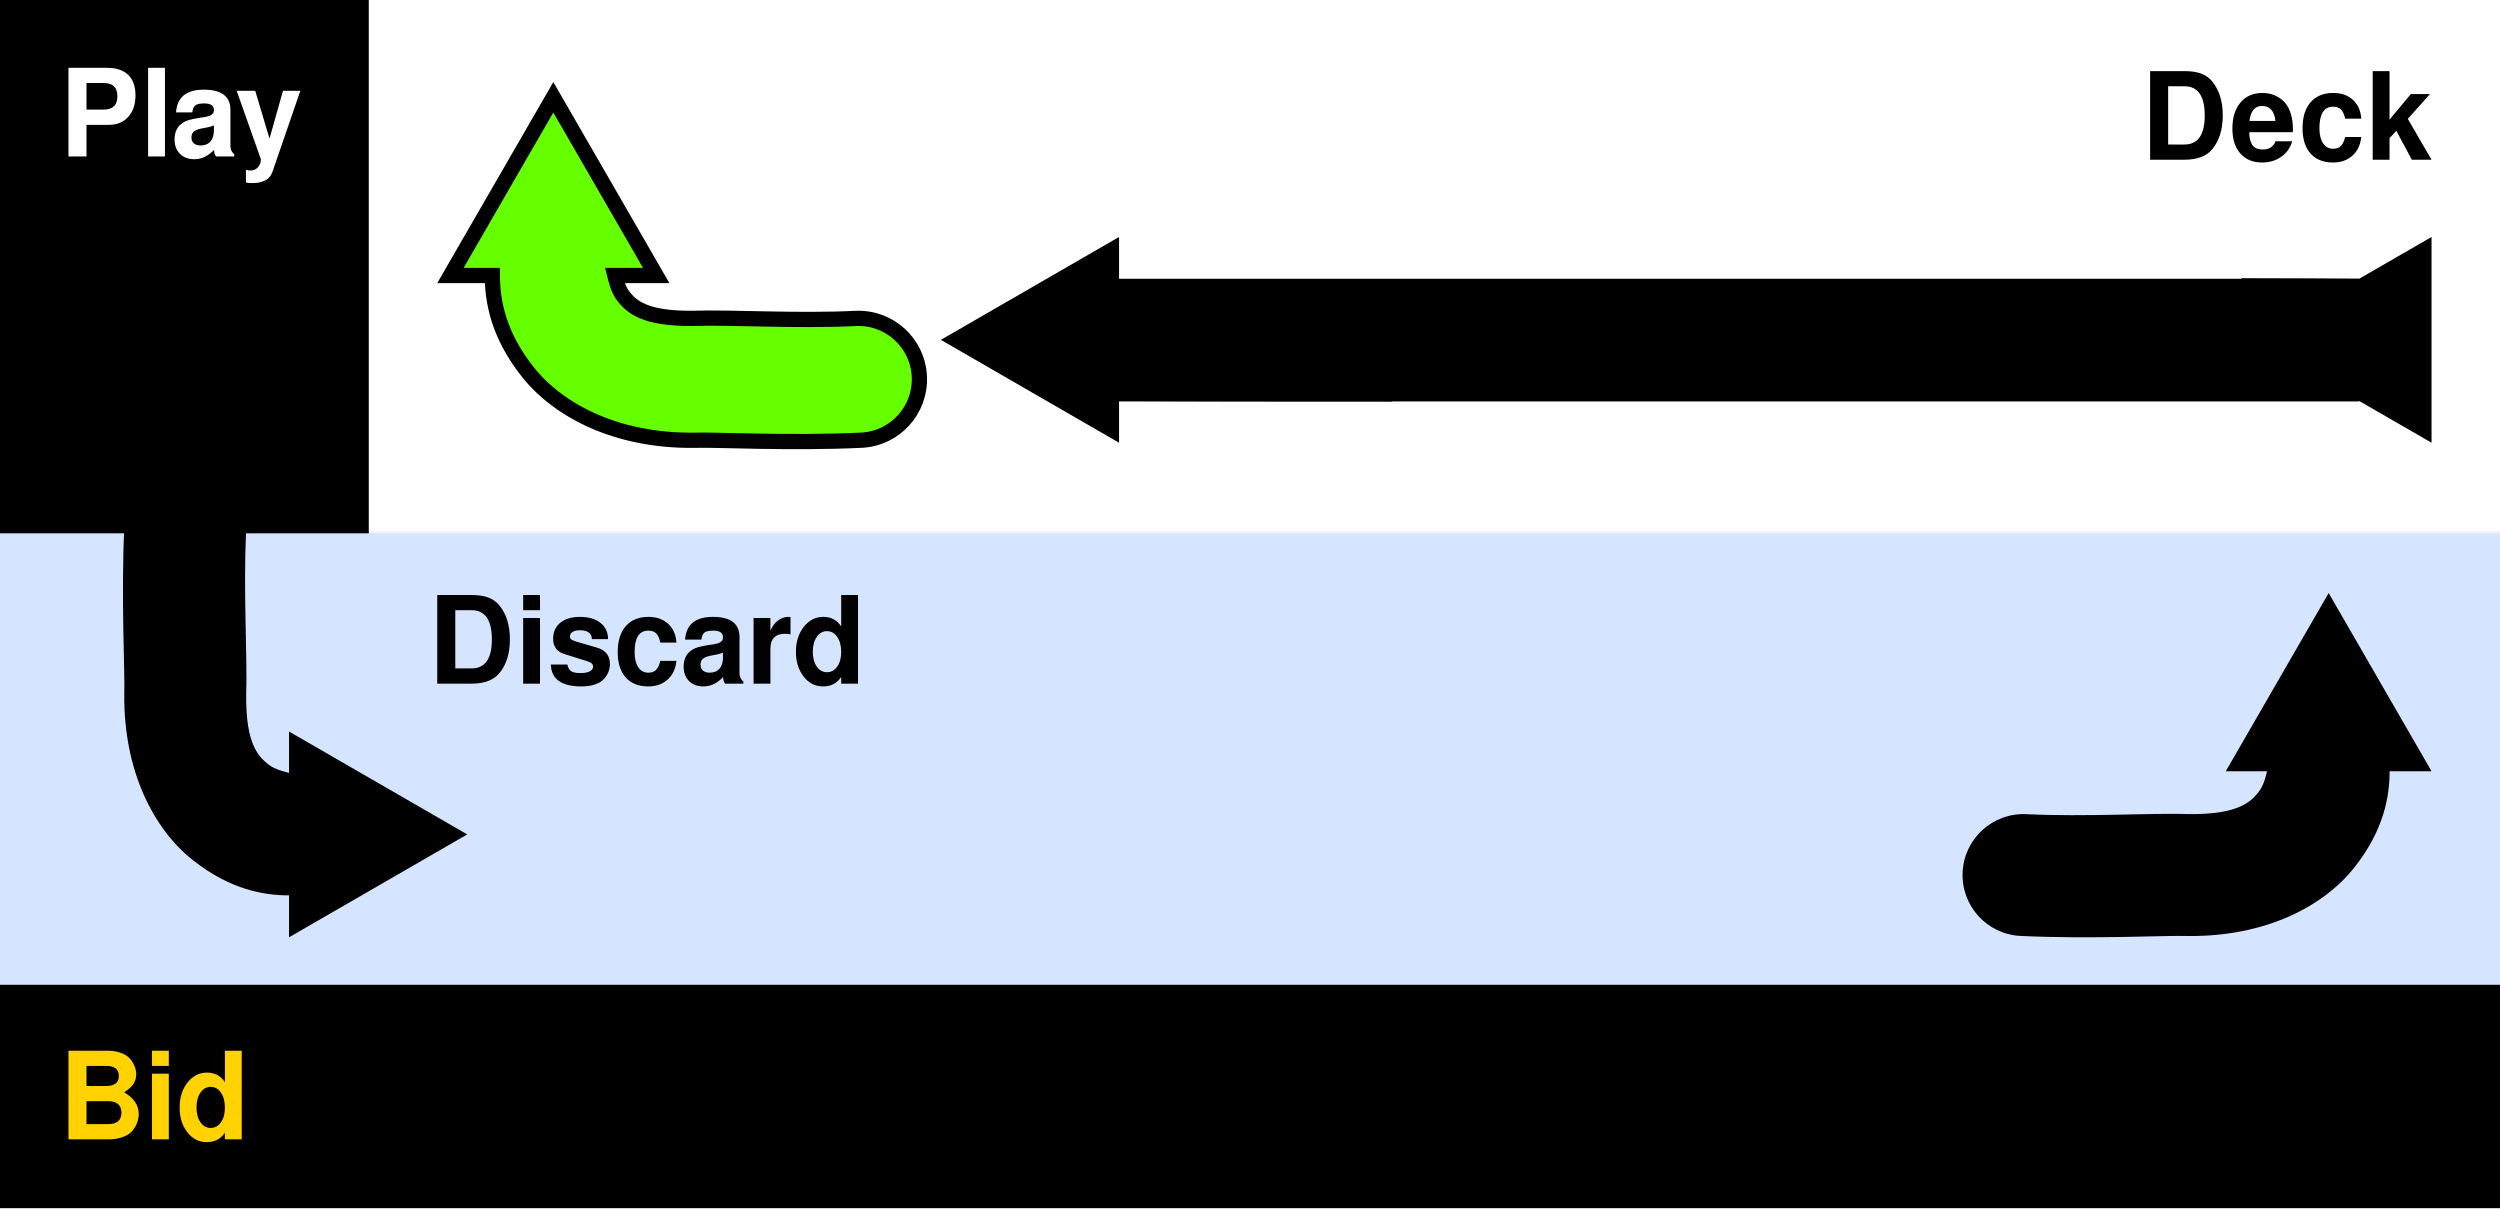
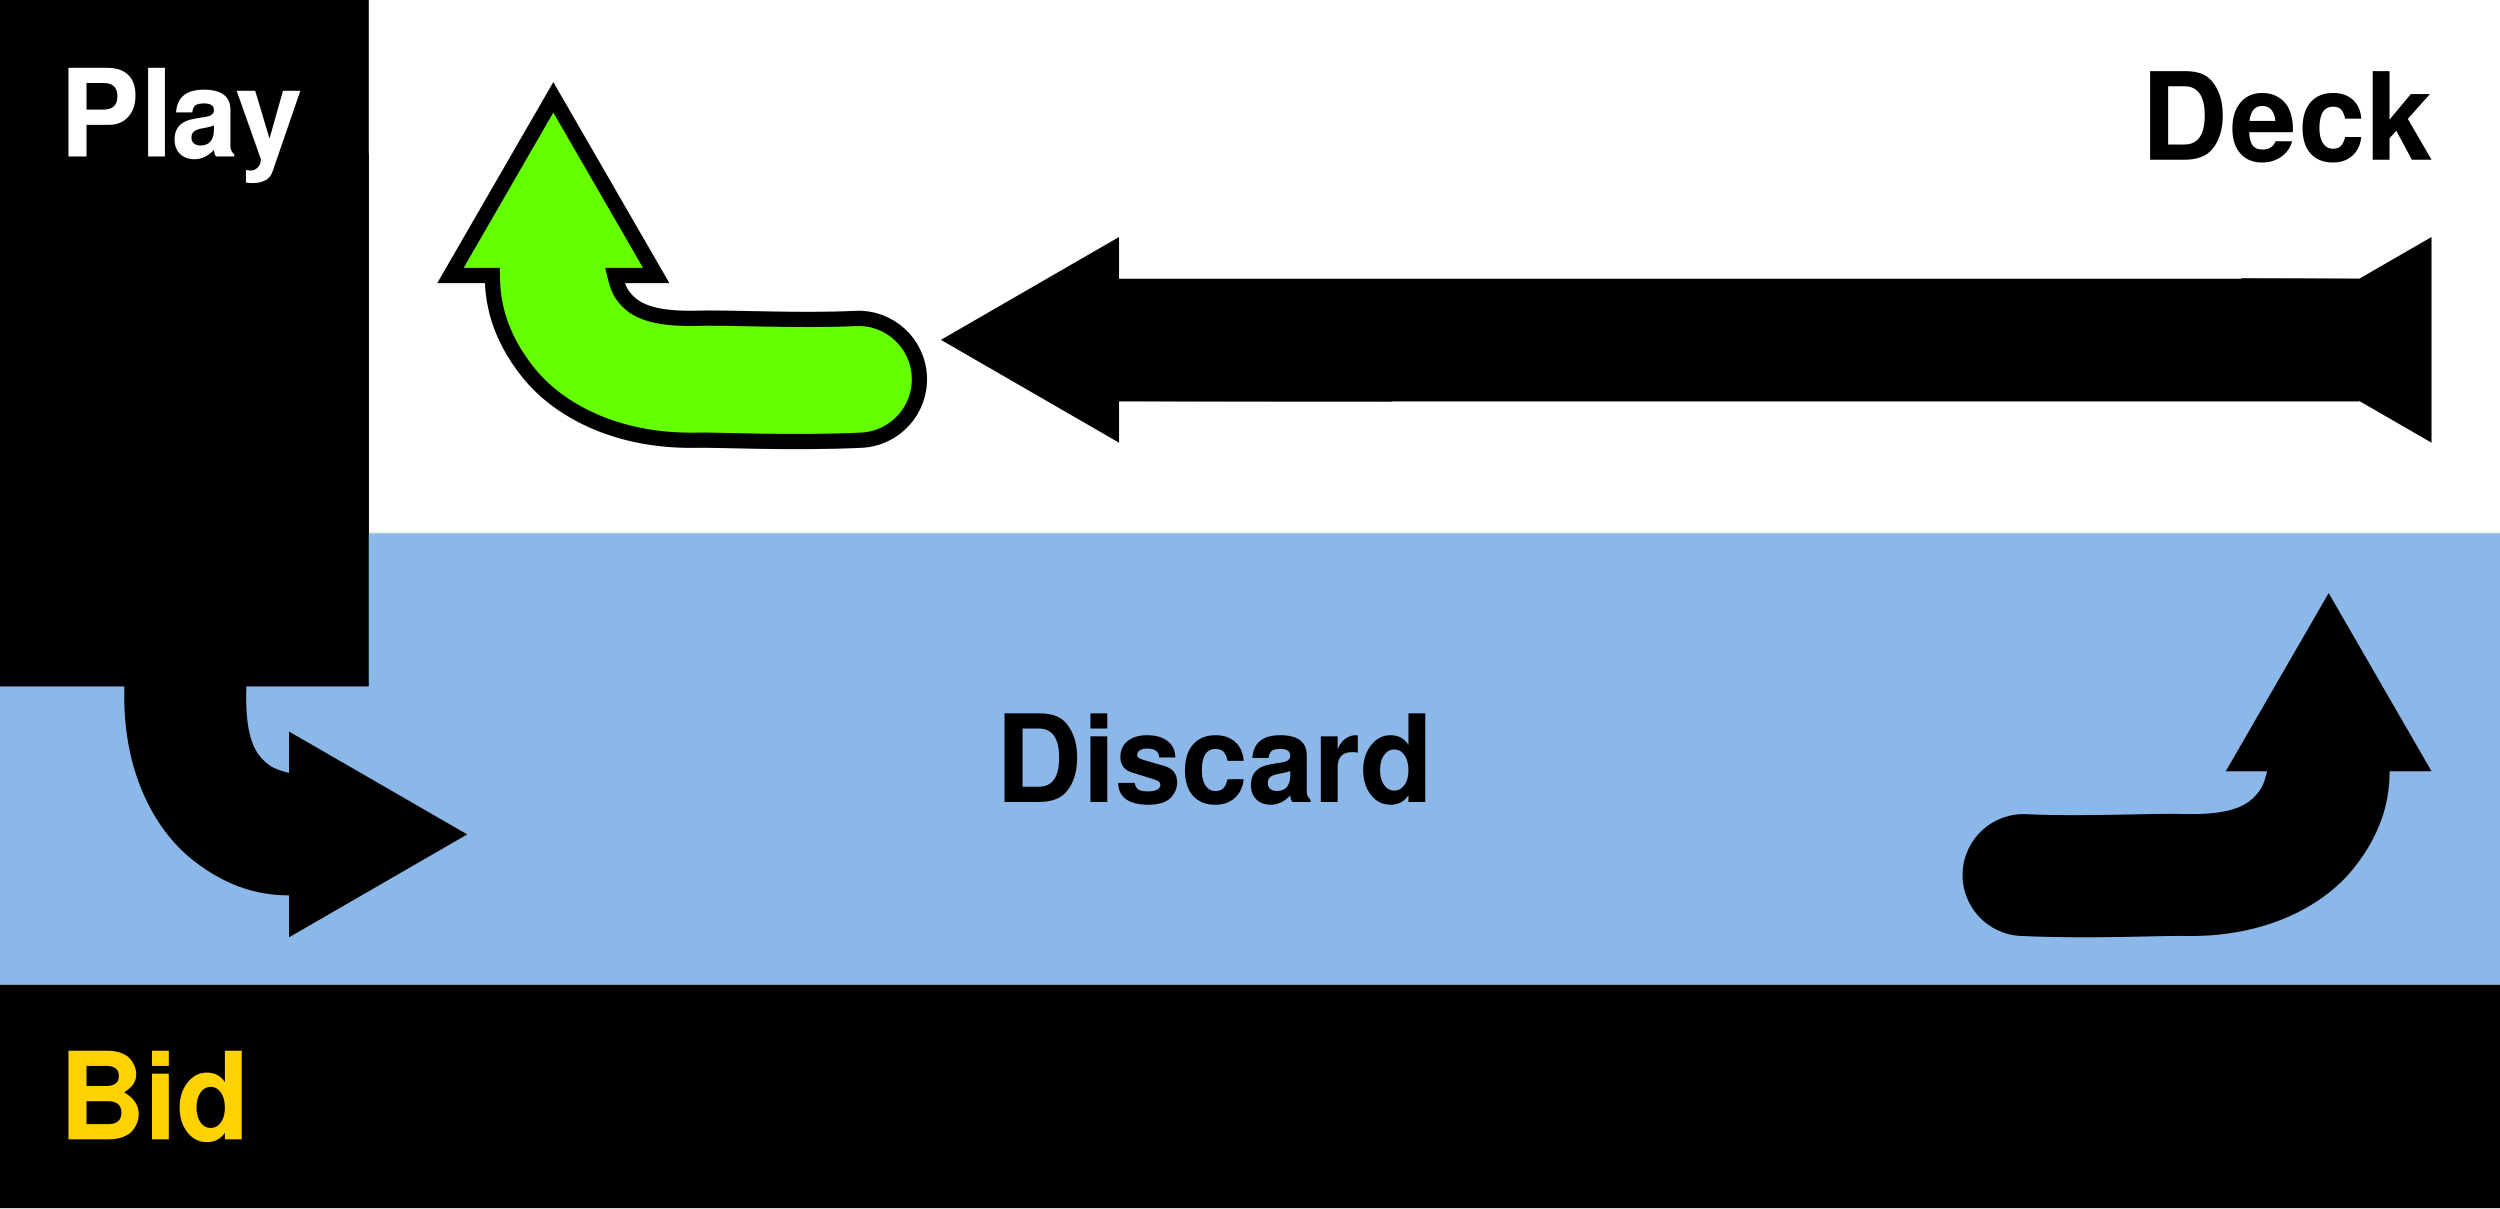
<svg xmlns="http://www.w3.org/2000/svg" width="1640.643" height="792.833" viewBox="0 0 1640.643 792.833" id="svg2" version="1.1" xml:space="preserve">
  <defs id="defs4" />
  <g id="layer1" transform="translate(643.8027,-988.9757)">
    <g id="g4158" transform="matrix(2,0,0,2,-1800,-1412.362)">
      <g id="g4546" transform="matrix(1.79048,0,0,1.112238,987.1999,-333.313)" style="fill:#b3b3b3" />
      <g id="g847" transform="matrix(1.1,0,0,1.1,-110.2742,-123.2605)">
-         <rect transform="rotate(90)" y="-1371.54" x="1362.663" height="745.747" width="134.665" id="rect4183-8-5-9-3-6-3-7-5-6-1-7-1-1-3-9-7-2-5-7-2-6-1-2-28-6" style="fill:#d5e5ff;fill-opacity:1;stroke:none;stroke-width:6.065;stroke-linecap:round;stroke-linejoin:round;stroke-miterlimit:4;stroke-dasharray:none;stroke-opacity:1" ry="0" />
+         <rect transform="rotate(90)" y="-1371.54" x="1362.663" height="745.747" width="134.665" id="rect4183-8-5-9-3-6-3-7-5-6-1-7-1-1-3-9-7-2-5-7-2-6-1-2-28-6" style="fill:#8bb8e8;fill-opacity:1;stroke:none;stroke-width:6.065;stroke-linecap:round;stroke-linejoin:round;stroke-miterlimit:4;stroke-dasharray:none;stroke-opacity:1" ry="0" />
        <rect transform="rotate(90)" y="-1371.54" x="1497.328" height="745.747" width="66.623" id="rect4183-8-5-9-3-6-3-7-5-6-1-7-1-1-3-9-7-2-5-7-2-6-1-2-2" style="fill:#000000;fill-opacity:1;stroke:none;stroke-width:6.065;stroke-linecap:round;stroke-linejoin:round;stroke-miterlimit:4;stroke-dasharray:none;stroke-opacity:1" ry="0" />
        <g id="g4546-2" transform="matrix(1.627709,0,0,1.011126,1011.421,-104.5906)" style="fill:#b3b3b3" />
        <g id="g4546-6" transform="matrix(1.627709,0,0,1.011126,882.8092,66.52339)" style="fill:#b3b3b3" />
        <g aria-label="SHIP" transform="matrix(0,0.3393939,-0.3393939,0,1083.087,1052.89)" id="text2762" style="font-weight:bold;font-size:85.77px;line-height:1.25;-inkscape-font-specification:'sans-serif, Bold';fill:#ffffff;stroke-width:1.339" />
        <g id="g4546-60" transform="matrix(1.627709,0,0,1.011126,1011.421,176.1832)" style="fill:#b3b3b3" />
        <g aria-label="SHIP" transform="matrix(0,0.3393939,-0.3393939,0,1211.699,1162.55)" id="text2762-8" style="font-weight:bold;font-size:85.77px;line-height:1.25;-inkscape-font-specification:'sans-serif, Bold';fill:#ffffff;stroke-width:1.339" />
        <rect transform="rotate(90)" y="-1371.54" x="1203.572" height="745.747" width="158.472" id="rect4183-8-5-9-3-6-3-7-5-6-1-7-1-1-3-9-7-2-5-7-2-6-1-2-28" style="fill:#ffffff;fill-opacity:1;stroke:none;stroke-width:6.065;stroke-linecap:round;stroke-linejoin:round;stroke-miterlimit:4;stroke-dasharray:none;stroke-opacity:1" ry="0" />
        <text xml:space="preserve" style="font-style:normal;font-variant:normal;font-weight:600;font-stretch:normal;font-size:36.079px;line-height:1.25;font-family:FreeSans;-inkscape-font-specification:'FreeSans, Semi-Bold';font-variant-ligatures:normal;font-variant-caps:normal;font-variant-numeric:normal;font-variant-east-asian:normal;fill:#000000;fill-opacity:1;stroke:none;stroke-width:0.455;stroke-opacity:1" x="1270.883" y="1244.732" id="text15701-9" transform="scale(0.9948168,1.00521)">
          <tspan id="tspan15699-2" style="font-style:normal;font-variant:normal;font-weight:600;font-stretch:normal;font-size:36.079px;font-family:FreeSans;-inkscape-font-specification:'FreeSans, Semi-Bold';font-variant-ligatures:normal;font-variant-caps:normal;font-variant-numeric:normal;font-variant-east-asian:normal;fill:#000000;fill-opacity:1;stroke:none;stroke-width:0.455;stroke-opacity:1" x="1270.883" y="1244.732">Deck</tspan>
          <tspan style="font-style:normal;font-variant:normal;font-weight:600;font-stretch:normal;font-size:36.079px;font-family:FreeSans;-inkscape-font-specification:'FreeSans, Semi-Bold';font-variant-ligatures:normal;font-variant-caps:normal;font-variant-numeric:normal;font-variant-east-asian:normal;fill:#000000;fill-opacity:1;stroke:none;stroke-width:0.455;stroke-opacity:1" x="1270.883" y="1289.831" id="tspan429" />
        </text>
        <path id="path283-2-6" style="color:#000000;fill:#000000;fill-opacity:1;fill-rule:evenodd;stroke-width:1;stroke-linecap:round;-inkscape-stroke:none" d="m 1320.429,1380.474 30.69,53.157 h -12.506 v 0.257 -0.257 c 0,7.246 -1.566,17.502 -10.685,28.908 -9.12,11.405 -26.316,20.466 -49.404,20.241 h -0.268 l -0.269,-0.011 c -5.367,-0.211 -28.549,0.998 -49.458,-0.01 a 18.182,18.182 0 0 1 -17.287,-19.033 18.182,18.182 0 0 1 19.033,-17.287 c 17.833,0.858 37.191,-0.422 48.69,-0.023 -0.03,-3e-4 -0.056,0 -0.086,9e-4 l 0.537,0.012 c -0.144,-0.01 -0.304,-0.01 -0.451,-0.013 14.597,0.127 18.26,-3.71 20.56,-6.587 1.609,-2.013 2.271,-5.135 2.541,-6.198 h -12.325 z" />
        <text xml:space="preserve" style="font-style:normal;font-variant:normal;font-weight:600;font-stretch:normal;font-size:36.079px;line-height:1.25;font-family:FreeSans;-inkscape-font-specification:'FreeSans, Semi-Bold';font-variant-ligatures:normal;font-variant-caps:normal;font-variant-numeric:normal;font-variant-east-asian:normal;fill:#ffd200;fill-opacity:1;stroke:none;stroke-width:1.136;stroke-dasharray:none;stroke-opacity:1" x="646.696" y="1535.442" id="text15701-9-8" transform="scale(0.9948168,1.00521)">
          <tspan id="tspan15699-2-7" style="font-style:normal;font-variant:normal;font-weight:600;font-stretch:normal;font-size:36.079px;font-family:FreeSans;-inkscape-font-specification:'FreeSans, Semi-Bold';font-variant-ligatures:normal;font-variant-caps:normal;font-variant-numeric:normal;font-variant-east-asian:normal;fill:#ffd200;fill-opacity:1;stroke:none;stroke-width:1.136;stroke-dasharray:none;stroke-opacity:1" x="646.696" y="1535.442">Bid</tspan>
        </text>
-         <text xml:space="preserve" style="font-style:normal;font-variant:normal;font-weight:600;font-stretch:normal;font-size:36.079px;line-height:1.25;font-family:FreeSans;-inkscape-font-specification:'FreeSans, Semi-Bold';font-variant-ligatures:normal;font-variant-caps:normal;font-variant-numeric:normal;font-variant-east-asian:normal;fill:#000000;fill-opacity:1;stroke:none;stroke-width:0.455;stroke-opacity:1" x="757.276" y="1400.206" id="text15701-9-8-9" transform="scale(0.9948168,1.00521)">
-           <tspan id="tspan15699-2-7-2" style="font-style:normal;font-variant:normal;font-weight:600;font-stretch:normal;font-size:36.079px;font-family:FreeSans;-inkscape-font-specification:'FreeSans, Semi-Bold';font-variant-ligatures:normal;font-variant-caps:normal;font-variant-numeric:normal;font-variant-east-asian:normal;fill:#000000;fill-opacity:1;stroke:none;stroke-width:0.455;stroke-opacity:1" x="757.276" y="1400.206">Discard</tspan>
+         <text xml:space="preserve" style="font-style:normal;font-variant:normal;font-weight:600;font-stretch:normal;font-size:36.079px;line-height:1.25;font-family:FreeSans;-inkscape-font-specification:'FreeSans, Semi-Bold';font-variant-ligatures:normal;font-variant-caps:normal;font-variant-numeric:normal;font-variant-east-asian:normal;fill:#000000;fill-opacity:1;stroke:none;stroke-width:0.455;stroke-opacity:1" x="927.373" y="1435.32" id="text15701-9-8-9" transform="scale(0.9948168,1.00521)">
+           <tspan id="tspan15699-2-7-2" style="font-style:normal;font-variant:normal;font-weight:600;font-stretch:normal;font-size:36.079px;font-family:FreeSans;-inkscape-font-specification:'FreeSans, Semi-Bold';font-variant-ligatures:normal;font-variant-caps:normal;font-variant-numeric:normal;font-variant-east-asian:normal;fill:#000000;fill-opacity:1;stroke:none;stroke-width:0.455;stroke-opacity:1" x="927.373" y="1435.32">Discard</tspan>
        </text>
        <g id="g883" transform="translate(0,-10.17789)">
          <g id="g21323" transform="translate(55.36648,379.0102)">
            <path id="path283-2" style="color:#000000;fill:#66ff00;fill-opacity:1;fill-rule:evenodd;stroke:#000000;stroke-width:4.545;stroke-linecap:round;stroke-dasharray:none" d="m 735.482,863.766 -30.69,53.157 h 12.506 l 0.004,0.257 -0.002,-0.257 c 0,7.246 1.566,17.502 10.685,28.908 9.12,11.405 26.316,20.466 49.404,20.241 h 0.268 l 0.269,-0.011 c 5.367,-0.211 28.549,0.998 49.458,-0.01 a 18.182,18.182 0 0 0 17.287,-19.033 18.182,18.182 0 0 0 -19.033,-17.287 c -17.833,0.858 -37.191,-0.422 -48.69,-0.023 0.03,-3e-4 0.056,0 0.086,9e-4 l -0.537,0.012 c 0.144,-0.01 0.304,-0.01 0.451,-0.013 -14.597,0.127 -18.26,-3.71 -20.56,-6.587 -1.609,-2.013 -2.271,-5.135 -2.541,-6.198 h 12.325 z" />
            <path id="path4788-2-6-6" style="fill:#000000;fill-opacity:1;stroke:none;stroke-width:10.331;stroke-dasharray:none;stroke-dashoffset:0;stroke-opacity:0.511" d="m 904.241,966.807 -53.156,-30.69 53.156,-30.69 v 12.553 c 20.129,0.14 49.293,0.166 81.457,0.153 v 36.356 c -32.273,0.011 -61.126,-0.024 -81.457,-0.168 z" />
          </g>
          <path id="path4788-2-6-7" style="fill:#000000;fill-opacity:1;stroke:none;stroke-width:10.331;stroke-dasharray:none;stroke-dashoffset:0;stroke-opacity:0.511" d="m 1351.119,1345.817 -21.759,-12.562 c -9.09,-0.078 -21.018,-0.124 -35.006,-0.147 v -36.355 c 13.973,0.025 25.898,0.075 35.167,0.154 l 21.598,-12.469 z" />
          <rect style="fill:#000000;stroke-width:6.065;stroke-linecap:round;stroke-opacity:0.153" id="rect630" width="369.914" height="36.593" x="959.608" y="-1333.499" transform="scale(1,-1)" />
        </g>
        <rect transform="rotate(90)" y="-735.8" x="1203.572" height="110.007" width="159.091" id="rect4183-8-5-9-3-6-3-7-5-6-1-7-1-1-3-9-7-2-5-7-2-6-1-2-28-9" style="fill:#000000;fill-opacity:1;stroke:none;stroke-width:6.065;stroke-linecap:round;stroke-linejoin:round;stroke-miterlimit:4;stroke-dasharray:none;stroke-opacity:0.153" ry="0" />
+         <rect transform="rotate(90)" y="-735.8" x="1249.245" height="110.007" width="159.091" id="rect4183-8-5-9-3-6-3-7-5-6-1-7-1-1-3-9-7-2-5-7-2-6-1-2-28-9-5" style="fill:#000000;fill-opacity:1;stroke:none;stroke-width:6.065;stroke-linecap:round;stroke-linejoin:round;stroke-miterlimit:4;stroke-dasharray:none;stroke-opacity:0.153" ry="0" />
        <text xml:space="preserve" style="font-style:normal;font-variant:normal;font-weight:600;font-stretch:normal;font-size:36.079px;line-height:1.25;font-family:FreeSans;-inkscape-font-specification:'FreeSans, Semi-Bold';font-variant-ligatures:normal;font-variant-caps:normal;font-variant-numeric:normal;font-variant-east-asian:normal;fill:#ffffff;fill-opacity:1;stroke:none;stroke-width:0.455;stroke-opacity:1" x="646.696" y="1243.757" id="text15701-9-5" transform="scale(0.9948168,1.00521)">
          <tspan id="tspan15699-2-3" style="font-style:normal;font-variant:normal;font-weight:600;font-stretch:normal;font-size:36.079px;font-family:FreeSans;-inkscape-font-specification:'FreeSans, Semi-Bold';font-variant-ligatures:normal;font-variant-caps:normal;font-variant-numeric:normal;font-variant-east-asian:normal;fill:#ffffff;fill-opacity:1;stroke:none;stroke-width:0.455;stroke-opacity:1" x="646.696" y="1243.757">Play</tspan>
        </text>
        <path id="path283-2-6-2" style="color:#000000;fill:#000000;fill-opacity:1;fill-rule:evenodd;stroke-width:1;stroke-linecap:round;-inkscape-stroke:none" d="m 765.169,1452.476 -53.157,30.69 v -12.506 h -0.257 0.257 c -7.246,0 -17.502,-1.566 -28.908,-10.685 -11.405,-9.12 -20.466,-26.316 -20.241,-49.404 v -0.268 l 0.011,-0.269 c 0.211,-5.367 -0.998,-28.549 0.01,-49.458 a 18.182,18.182 0 0 1 19.033,-17.287 18.182,18.182 0 0 1 17.287,19.033 c -0.858,17.833 0.422,37.191 0.023,48.69 3e-4,-0.03 0,-0.056 -9e-4,-0.086 l -0.012,0.537 c 0.01,-0.144 0.01,-0.304 0.013,-0.451 -0.127,14.597 3.71,18.26 6.587,20.56 2.013,1.609 5.135,2.271 6.198,2.541 v -12.325 z" />
      </g>
    </g>
  </g>
</svg>
